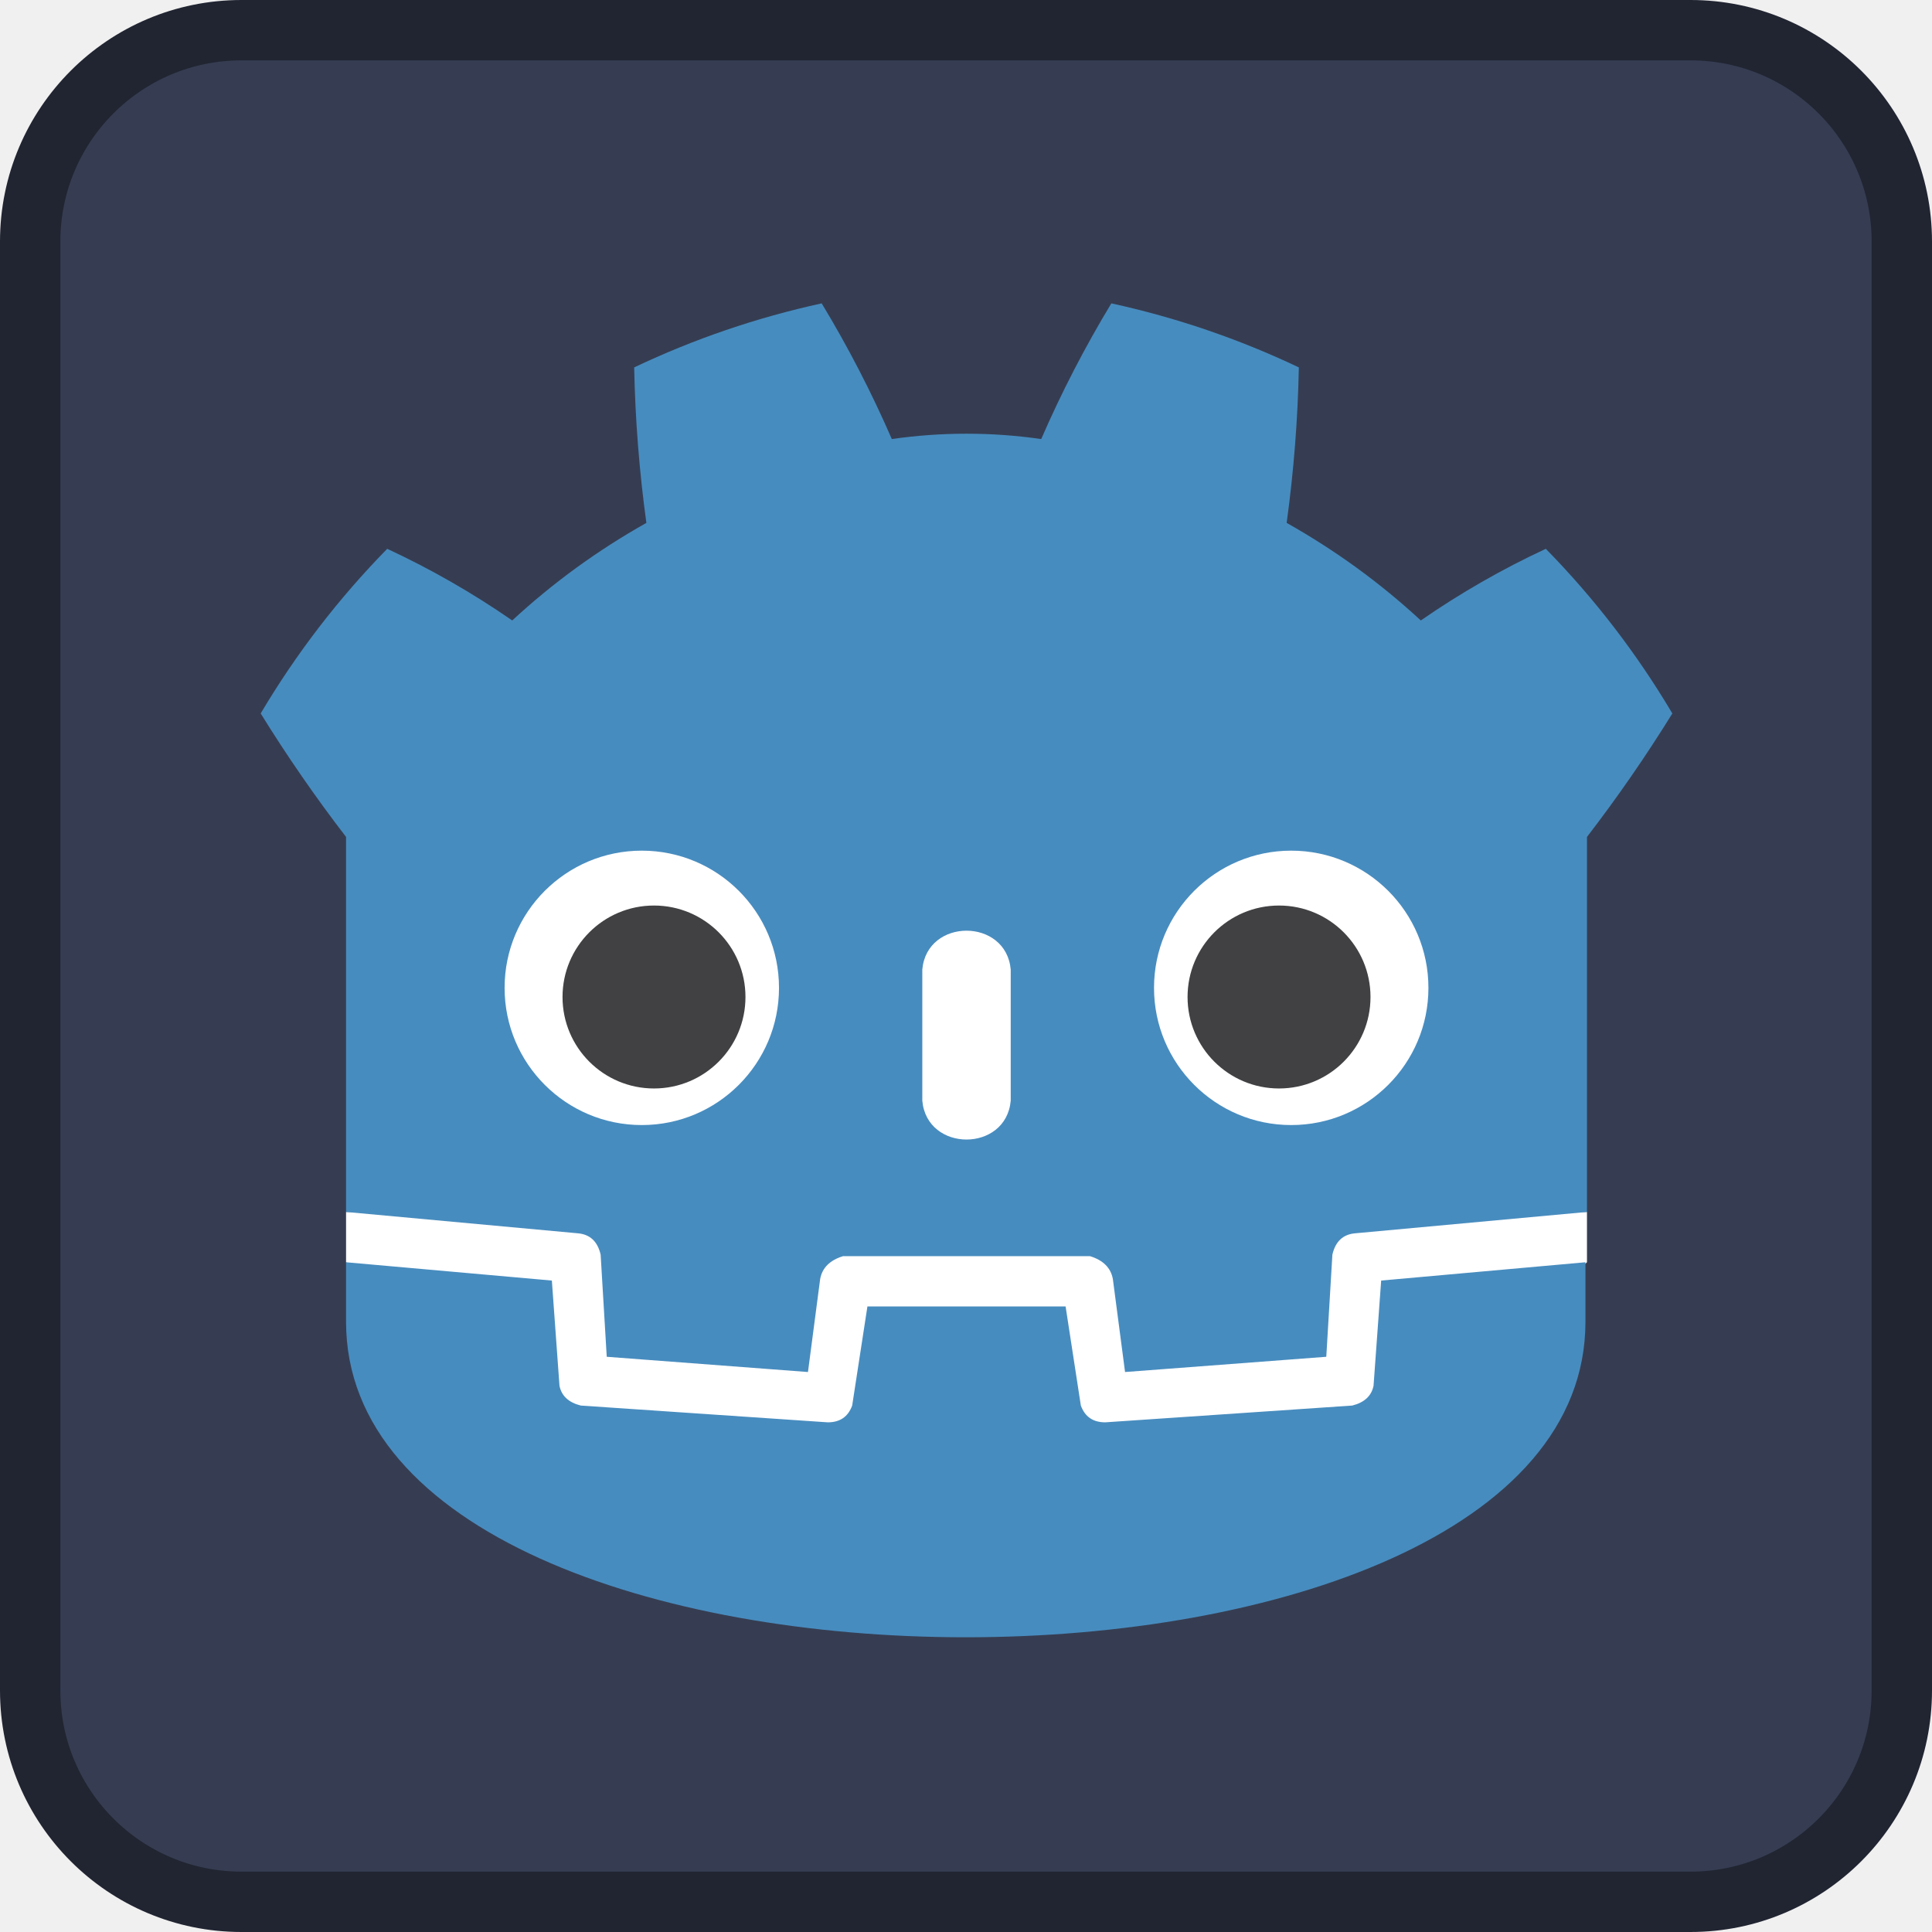
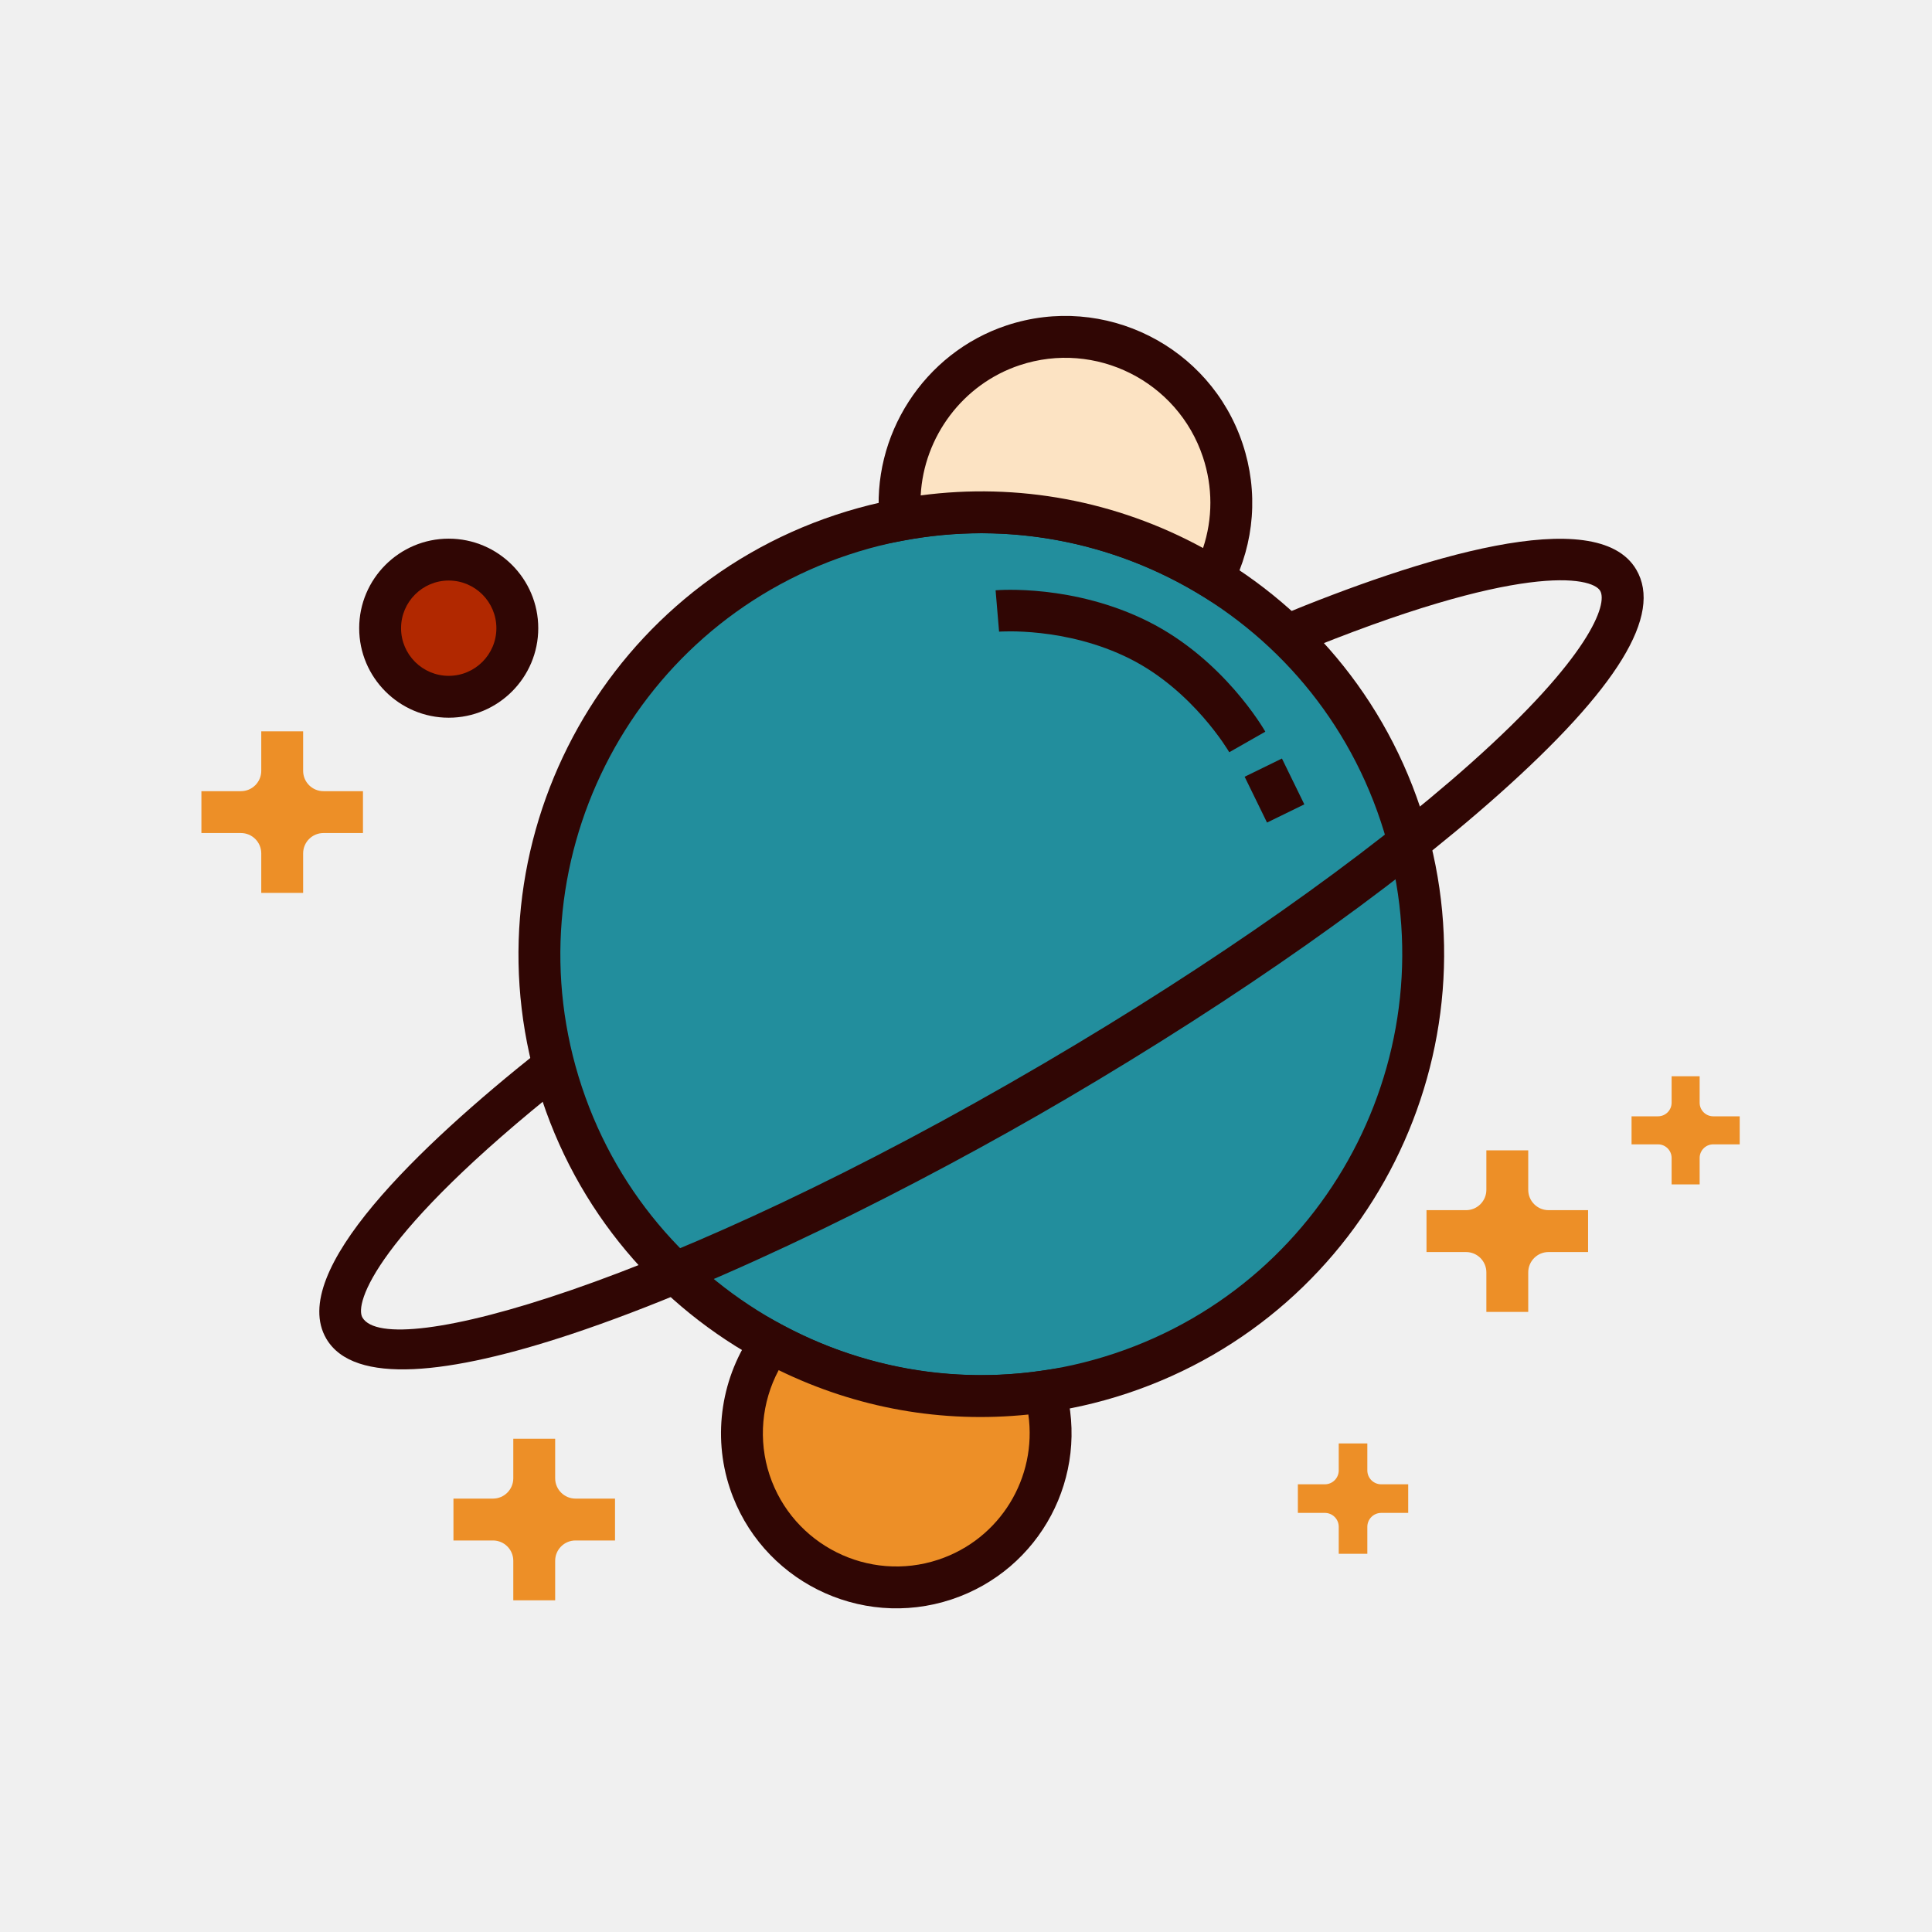
- <svg xmlns="http://www.w3.org/2000/svg" height="128" width="128">
-   <rect x="2" y="2" width="124" height="124" rx="14" fill="#363d52" stroke="#212532" stroke-width="4" />
-   <g transform="scale(.101) translate(122 122)">
-     <g fill="#fff">
-       <path d="M105 673v33q407 354 814 0v-33z" />
-       <path fill="#478cbf" d="m105 673 152 14q12 1 15 14l4 67 132 10 8-61q2-11 15-15h162q13 4 15 15l8 61 132-10 4-67q3-13 15-14l152-14V427q30-39 56-81-35-59-83-108-43 20-82 47-40-37-88-64 7-51 8-102-59-28-123-42-26 43-46 89-49-7-98 0-20-46-46-89-64 14-123 42 1 51 8 102-48 27-88 64-39-27-82-47-48 49-83 108 26 42 56 81zm0 33v39c0 276 813 276 813 0v-39l-134 12-5 69q-2 10-14 13l-162 11q-12 0-16-11l-10-65H447l-10 65q-4 11-16 11l-162-11q-12-3-14-13l-5-69z" />
-       <path d="M483 600c3 34 55 34 58 0v-86c-3-34-55-34-58 0z" />
-       <circle cx="725" cy="526" r="90" />
-       <circle cx="299" cy="526" r="90" />
-     </g>
-     <g fill="#414042">
-       <circle cx="307" cy="532" r="60" />
-       <circle cx="717" cy="532" r="60" />
-     </g>
-   </g>
+ <svg xmlns="http://www.w3.org/2000/svg" width="800px" height="800px" viewBox="0 0 1024 1024" class="icon" version="1.1">
+   <path d="M520.51 506.876m-226.291 0a226.291 226.291 0 1 0 452.582 0 226.291 226.291 0 1 0-452.582 0Z" fill="#228E9D" />
+   <path d="M283.154 783.518c0 12.077 9.791 21.866 21.867 21.866h20.95-20.95c-12.077 0-21.867 9.791-21.867 21.867v20.95-20.95c0-12.077-9.79-21.867-21.866-21.867h-20.951 20.951c12.076 0 21.866-9.789 21.866-21.866v-20.951 20.951z" fill="#ED8F27" />
+   <path d="M294.249 848.2h-22.194v-20.951c0-5.939-4.826-10.765-10.765-10.765h-20.951V794.29h20.951c5.939 0 10.765-4.833 10.765-10.772v-20.951h22.194v20.951c0 5.939 4.833 10.772 10.772 10.772v22.194c-5.938 0-10.772 4.826-10.772 10.765V848.2z m31.723-31.716H305.02V794.29h20.952v22.194z" fill="#ED8F27" />
+   <path d="M893.42 584.46c0 8.085 6.554 14.639 14.639 14.639h14.026-14.026c-8.085 0-14.639 6.554-14.639 14.64v14.026-14.026c0-8.086-6.555-14.64-14.64-14.64h-14.026 14.026c8.085 0 14.64-6.554 14.64-14.639v-14.027 14.027z" fill="#ED8F27" />
+   <path d="M900.848 627.766h-14.859v-14.027c0-3.976-3.231-7.211-7.207-7.211h-14.027v-14.859h14.027a7.213 7.213 0 0 0 7.207-7.207v-14.027h14.859v14.027c0 3.976 3.236 7.207 7.212 7.207v14.859c-3.976 0-7.212 3.236-7.212 7.211v14.027z m21.238-21.239h-14.027v-14.859h14.027v14.859z" fill="#ED8F27" />
+   <path d="M798.898 630.64c0 12.076 9.79 21.866 21.866 21.866h20.95-20.95c-12.077 0-21.866 9.791-21.866 21.867v20.95-20.95c0-12.077-9.791-21.867-21.867-21.867H756.08h20.951c12.076 0.001 21.867-9.789 21.867-21.866v-20.95 20.95z" fill="#ED8F27" />
+   <path d="M809.996 695.324h-22.194v-20.952c0-5.938-4.833-10.764-10.772-10.764h-20.951v-22.194h20.951c5.939 0 10.772-4.834 10.772-10.772V609.69h22.194v20.951c0 5.938 4.826 10.772 10.765 10.772v22.194c-5.939 0-10.765 4.826-10.765 10.764v20.953z m31.717-31.717h-20.951v-22.194h20.951v22.194z" fill="#ED8F27" />
+   <path d="M717.137 779.358c0 8.247 6.686 14.932 14.932 14.932h14.306-14.305c-8.247 0-14.932 6.685-14.932 14.932v14.307-14.307c0-8.247-6.685-14.932-14.932-14.932H687.9h14.306c8.246 0.001 14.931-6.684 14.931-14.932v-14.306 14.306z" fill="#ED8F27" />
+   <path d="M724.715 823.531H709.56v-14.307c0-4.055-3.3-7.356-7.356-7.356h-14.307v-15.156h14.307c4.055 0 7.356-3.3 7.356-7.356V765.05h15.156v14.307c0 4.056 3.3 7.356 7.356 7.356v15.156c-4.056 0-7.356 3.3-7.356 7.356v14.306z m21.663-21.663h-14.307v-15.156h14.307v15.156z" fill="#ED8F27" />
+   <path d="M149.568 408.566c0 12.077 9.79 21.866 21.866 21.866h20.95-20.95c-12.077 0-21.866 9.791-21.866 21.867v20.95V452.3c0-12.077-9.791-21.867-21.867-21.867h-20.95 20.95c12.077 0 21.867-9.79 21.867-21.867v-20.951 20.951z" fill="#ED8F27" />
+   <path d="M160.667 473.253h-22.194v-20.951c0-5.938-4.834-10.772-10.772-10.772H106.75v-22.194h20.951c5.939 0 10.772-4.834 10.772-10.772v-20.951h22.194v20.951c0 5.938 4.826 10.772 10.764 10.772v22.194c-5.938 0-10.764 4.833-10.764 10.772v20.951z m31.716-31.723h-20.952v-22.194h20.952v22.194z" fill="#ED8F27" />
+   <path d="M597.466 738.507c-128.35 42.653-267.476-27.068-310.129-155.419-42.653-128.351 27.069-267.476 155.42-310.129 128.351-42.653 267.475 27.069 310.129 155.42 42.652 128.35-27.07 267.475-155.42 310.128zM449.756 294.02c-116.737 38.793-180.151 165.331-141.357 282.069 38.793 116.737 165.332 180.15 282.068 141.357 116.737-38.793 180.15-165.331 141.357-282.068C693.03 318.64 566.492 255.226 449.756 294.02z" fill="#300604" />
+   <path d="M302.798 707.113c-64.336 21.38-115.256 27.278-129.836 2.447-20.837-35.488 49.769-102.514 112.678-152.494l13.802 17.385c-100.734 80.029-111.64 116.558-107.343 123.877 13.766 23.442 161.564-17.505 361.801-135.062 89.557-52.586 169.606-108.886 225.403-158.528 63.697-56.682 72.87-84.702 68.82-91.601-4.337-7.39-41.966-15.654-162.398 34.173l-8.489-20.505c75.104-31.087 169.055-60.626 190.024-24.9 14.086 23.99-9.858 63.047-73.203 119.415-56.85 50.577-138.148 107.788-228.924 161.083-77.951 45.774-180.893 97.646-262.335 124.71z" fill="#300604" />
+   <path d="M237.831 332.952m-36.355 0a36.355 36.355 0 1 0 72.71 0 36.355 36.355 0 1 0-72.71 0Z" fill="#B12800" />
+   <path d="M237.835 380.403c-26.168 0-47.459-21.283-47.459-47.451s21.291-47.452 47.459-47.452c26.168 0 47.451 21.284 47.451 47.452s-21.283 47.451-47.451 47.451z m0-72.708c-13.93 0-25.265 11.329-25.265 25.258 0 13.929 11.335 25.257 25.265 25.257 13.929 0 25.257-11.328 25.257-25.257 0-13.93-11.328-25.258-25.257-25.258z" fill="#300604" />
+   <path d="M642.976 306.393c10.31-20.227 12.853-44.4 5.128-67.646-15.313-46.079-65.082-71.022-111.162-55.708-39.891 13.257-63.885 52.339-59.691 92.492 58.548-10.975 117.368 1.09 165.725 30.862z" fill="#FCE3C3" />
+   <path d="M647.405 322.146l-10.25-6.308c-47.368-29.161-103.428-39.598-157.859-29.397l-11.825 2.217-1.253-11.971c-4.793-45.829 23.479-89.643 67.227-104.181 51.811-17.218 107.969 10.926 125.189 62.743 8.411 25.312 6.365 52.371-5.77 76.175l-5.459 10.722zM487.986 262.58c51.562-6.88 103.836 2.866 149.654 27.891 5.178-15.599 5.207-32.35-0.067-48.221-13.36-40.204-56.931-62.039-97.128-48.681-30.16 10.021-50.831 37.964-52.459 69.011z" fill="#300604" />
+   <path d="M408.721 711.669c-14.823 20.596-19.961 47.725-11.347 73.646 14.257 42.902 60.594 66.124 103.496 51.867 41.65-13.841 64.643-57.909 52.912-99.724-50.931 7.458-101.633-2.309-145.061-25.789z" fill="#ED8F27" />
+   <path d="M504.372 847.714c-48.643 16.165-101.366-10.258-117.531-58.901-9.359-28.164-4.544-59.425 12.87-83.628l5.699-7.915 8.583 4.639c42.669 23.063 90.449 31.563 138.181 24.57l9.654-1.419 2.637 9.401c13.42 47.849-12.978 97.596-60.093 113.253zM412.71 726.201c-9.07 17.015-10.929 37.191-4.808 55.613 12.305 37.029 52.442 57.144 89.471 44.838 32.813-10.904 52.417-43.548 47.675-76.923-45.601 4.746-90.959-3.316-132.338-23.528zM651.535 398.697c-0.177-0.308-19.09-32.72-52.752-49.59-33.849-16.963-68.899-14.343-69.249-14.315l-1.849-21.922c1.671-0.143 41.378-3.265 80.954 16.569 39.78 19.936 61.12 56.804 62.009 58.363l-19.113 10.895zM679.453 402.033l11.865 24.29-19.767 9.656-11.865-24.29z" fill="#300604" />
</svg>
